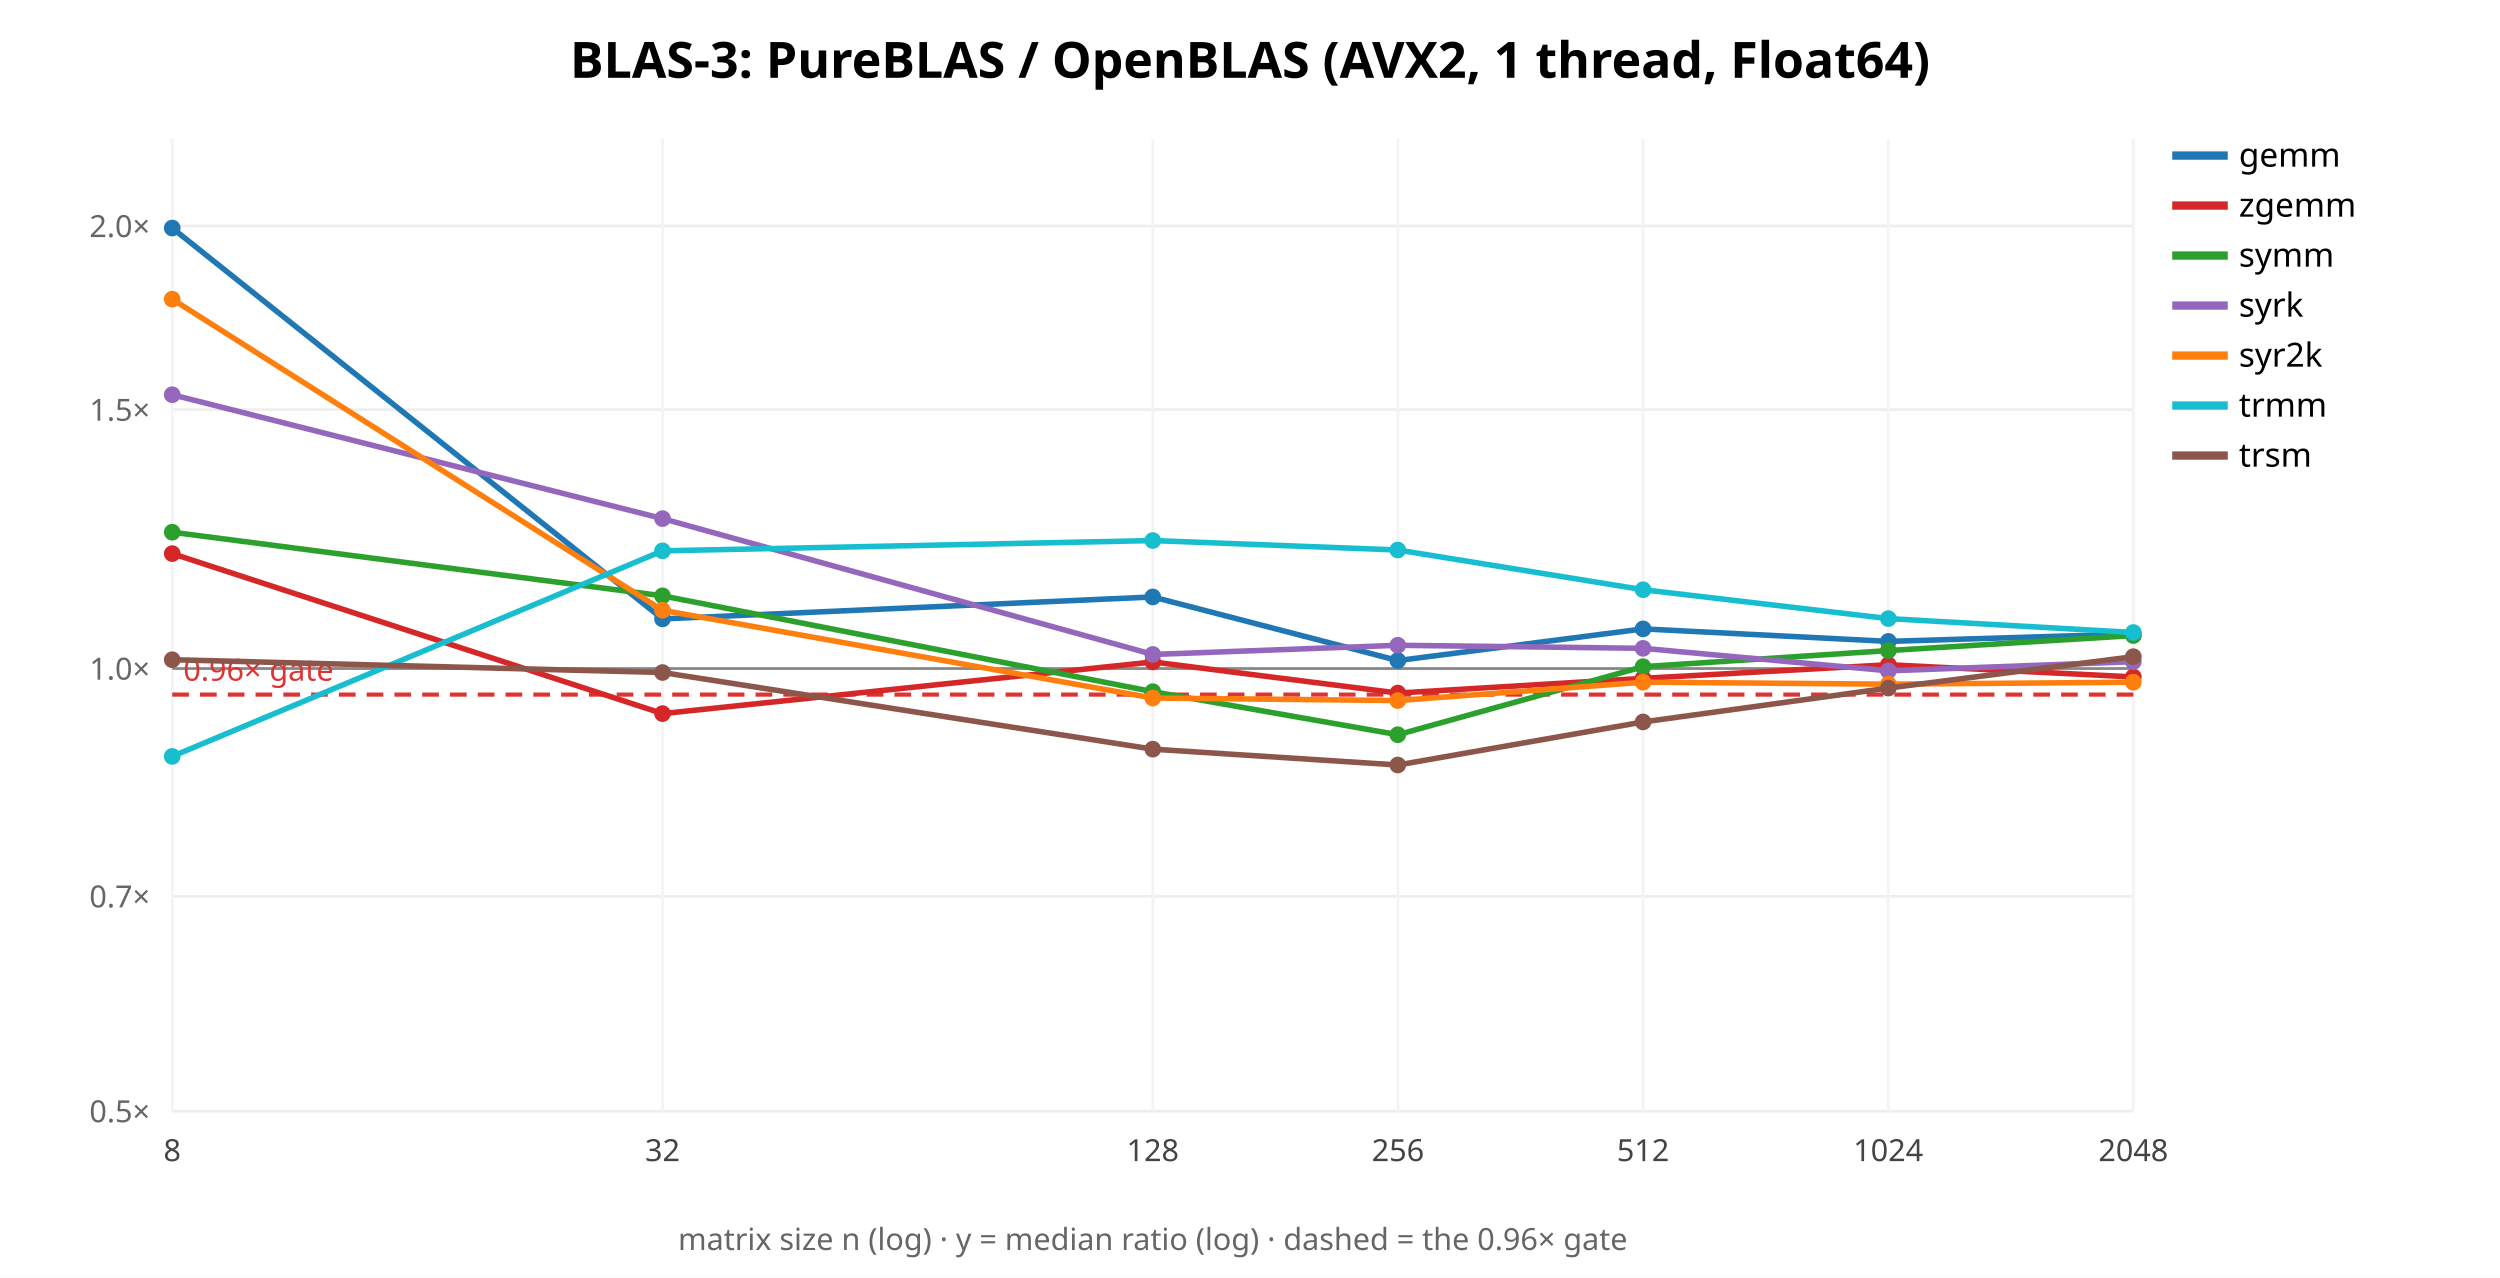
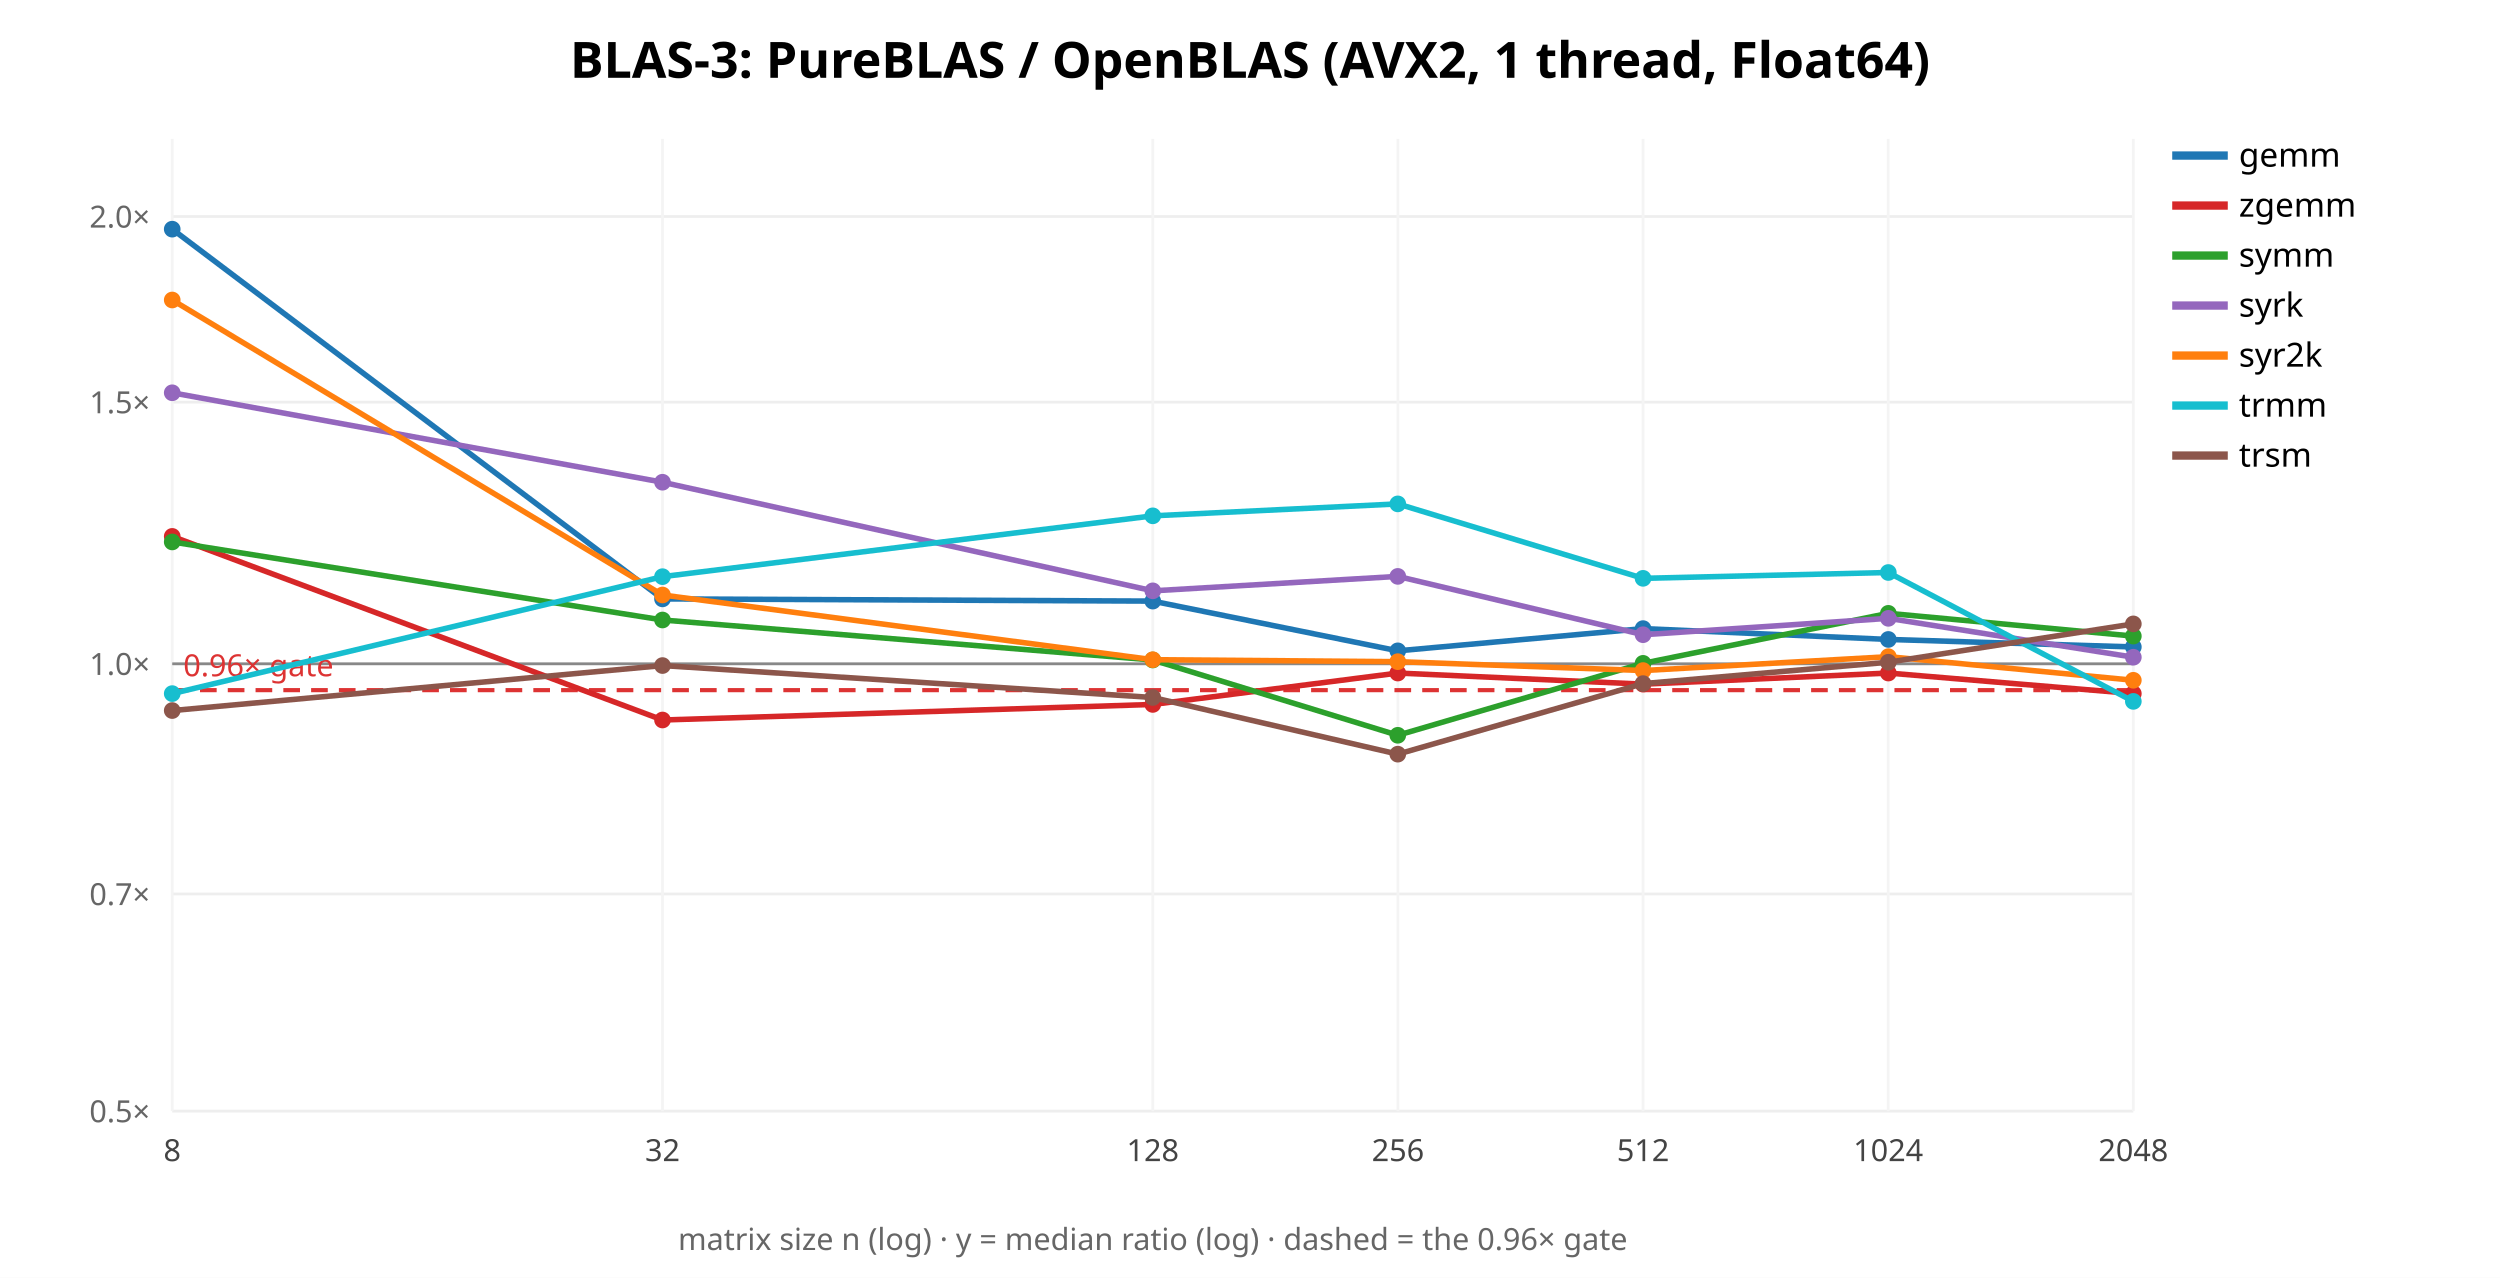
<svg xmlns="http://www.w3.org/2000/svg" width="900" height="460" font-family="sans-serif">
  <rect width="900" height="460" fill="white" />
  <text x="450.0" y="28" text-anchor="middle" font-size="18" font-weight="bold">BLAS-3: PureBLAS / OpenBLAS (AVX2, 1 thread, Float64)</text>
  <line x1="62" y1="400.0" x2="768" y2="400.0" stroke="#eee" />
  <text x="54" y="404.0" text-anchor="end" font-size="11" fill="#666">0.5×</text>
-   <line x1="62" y1="322.658" x2="768" y2="322.658" stroke="#eee" />
-   <text x="54" y="326.658" text-anchor="end" font-size="11" fill="#666">0.7×</text>
-   <line x1="62" y1="240.673" x2="768" y2="240.673" stroke="#eee" />
-   <text x="54" y="244.673" text-anchor="end" font-size="11" fill="#666">1.0×</text>
-   <line x1="62" y1="147.473" x2="768" y2="147.473" stroke="#eee" />
-   <text x="54" y="151.473" text-anchor="end" font-size="11" fill="#666">1.5×</text>
-   <line x1="62" y1="81.346" x2="768" y2="81.346" stroke="#eee" />
-   <text x="54" y="85.346" text-anchor="end" font-size="11" fill="#666">2.0×</text>
+   <line x1="62" y1="321.832" x2="768" y2="321.832" stroke="#eee" />
+   <text x="54" y="325.832" text-anchor="end" font-size="11" fill="#666">0.7×</text>
+   <line x1="62" y1="238.971" x2="768" y2="238.971" stroke="#eee" />
+   <text x="54" y="242.971" text-anchor="end" font-size="11" fill="#666">1.0×</text>
+   <line x1="62" y1="144.775" x2="768" y2="144.775" stroke="#eee" />
+   <text x="54" y="148.775" text-anchor="end" font-size="11" fill="#666">1.5×</text>
+   <line x1="62" y1="77.942" x2="768" y2="77.942" stroke="#eee" />
+   <text x="54" y="81.942" text-anchor="end" font-size="11" fill="#666">2.0×</text>
  <line x1="62.0" y1="50" x2="62.0" y2="400" stroke="#f4f4f4" />
  <text x="62.0" y="418" text-anchor="middle" font-size="11" fill="#444">8</text>
  <line x1="238.5" y1="50" x2="238.5" y2="400" stroke="#f4f4f4" />
  <text x="238.5" y="418" text-anchor="middle" font-size="11" fill="#444">32</text>
  <line x1="415.0" y1="50" x2="415.0" y2="400" stroke="#f4f4f4" />
  <text x="415.0" y="418" text-anchor="middle" font-size="11" fill="#444">128</text>
  <line x1="503.25" y1="50" x2="503.25" y2="400" stroke="#f4f4f4" />
  <text x="503.25" y="418" text-anchor="middle" font-size="11" fill="#444">256</text>
  <line x1="591.5" y1="50" x2="591.5" y2="400" stroke="#f4f4f4" />
  <text x="591.5" y="418" text-anchor="middle" font-size="11" fill="#444">512</text>
  <line x1="679.75" y1="50" x2="679.75" y2="400" stroke="#f4f4f4" />
  <text x="679.75" y="418" text-anchor="middle" font-size="11" fill="#444">1024</text>
  <line x1="768.0" y1="50" x2="768.0" y2="400" stroke="#f4f4f4" />
  <text x="768.0" y="418" text-anchor="middle" font-size="11" fill="#444">2048</text>
-   <line x1="62" y1="240.673" x2="768" y2="240.673" stroke="#888" />
-   <line x1="62" y1="250.056" x2="768" y2="250.056" stroke="#d33" stroke-width="1.5" stroke-dasharray="6 4" />
-   <text x="66" y="245.056" font-size="11" fill="#d33">0.96× gate</text>
-   <polyline points="62.0,82.1 238.5,222.8 415.0,214.9 503.2,237.8 591.5,226.4 679.8,230.9 768.0,228.2" fill="none" stroke="#1f77b4" stroke-width="2" />
-   <circle cx="62.0" cy="82.1" r="3" fill="#1f77b4" />
-   <circle cx="238.5" cy="222.8" r="3" fill="#1f77b4" />
-   <circle cx="415.0" cy="214.9" r="3" fill="#1f77b4" />
-   <circle cx="503.2" cy="237.8" r="3" fill="#1f77b4" />
-   <circle cx="591.5" cy="226.4" r="3" fill="#1f77b4" />
-   <circle cx="679.8" cy="230.9" r="3" fill="#1f77b4" />
-   <circle cx="768.0" cy="228.2" r="3" fill="#1f77b4" />
+   <line x1="62" y1="238.971" x2="768" y2="238.971" stroke="#888" />
+   <line x1="62" y1="248.454" x2="768" y2="248.454" stroke="#d33" stroke-width="1.5" stroke-dasharray="6 4" />
+   <text x="66" y="243.454" font-size="11" fill="#d33">0.96× gate</text>
+   <polyline points="62.0,82.5 238.5,215.6 415.0,216.4 503.2,234.3 591.5,226.3 679.8,230.2 768.0,232.9" fill="none" stroke="#1f77b4" stroke-width="2" />
+   <circle cx="62.0" cy="82.5" r="3" fill="#1f77b4" />
+   <circle cx="238.5" cy="215.6" r="3" fill="#1f77b4" />
+   <circle cx="415.0" cy="216.4" r="3" fill="#1f77b4" />
+   <circle cx="503.2" cy="234.3" r="3" fill="#1f77b4" />
+   <circle cx="591.5" cy="226.3" r="3" fill="#1f77b4" />
+   <circle cx="679.8" cy="230.2" r="3" fill="#1f77b4" />
+   <circle cx="768.0" cy="232.9" r="3" fill="#1f77b4" />
  <line x1="782" y1="56" x2="802" y2="56" stroke="#1f77b4" stroke-width="3" />
  <text x="806" y="60" font-size="12">gemm</text>
-   <polyline points="62.0,199.3 238.5,256.9 415.0,238.3 503.2,249.5 591.5,244.2 679.8,239.3 768.0,243.7" fill="none" stroke="#d62728" stroke-width="2" />
-   <circle cx="62.0" cy="199.3" r="3" fill="#d62728" />
-   <circle cx="238.5" cy="256.9" r="3" fill="#d62728" />
-   <circle cx="415.0" cy="238.3" r="3" fill="#d62728" />
-   <circle cx="503.2" cy="249.5" r="3" fill="#d62728" />
-   <circle cx="591.5" cy="244.2" r="3" fill="#d62728" />
-   <circle cx="679.8" cy="239.3" r="3" fill="#d62728" />
-   <circle cx="768.0" cy="243.7" r="3" fill="#d62728" />
+   <polyline points="62.0,193.1 238.5,259.2 415.0,253.6 503.2,242.3 591.5,246.3 679.8,242.3 768.0,249.7" fill="none" stroke="#d62728" stroke-width="2" />
+   <circle cx="62.0" cy="193.1" r="3" fill="#d62728" />
+   <circle cx="238.5" cy="259.2" r="3" fill="#d62728" />
+   <circle cx="415.0" cy="253.6" r="3" fill="#d62728" />
+   <circle cx="503.2" cy="242.3" r="3" fill="#d62728" />
+   <circle cx="591.5" cy="246.3" r="3" fill="#d62728" />
+   <circle cx="679.8" cy="242.3" r="3" fill="#d62728" />
+   <circle cx="768.0" cy="249.7" r="3" fill="#d62728" />
  <line x1="782" y1="74" x2="802" y2="74" stroke="#d62728" stroke-width="3" />
  <text x="806" y="78" font-size="12">zgemm</text>
-   <polyline points="62.0,191.6 238.5,214.5 415.0,249.0 503.2,264.5 591.5,240.0 679.8,234.2 768.0,228.8" fill="none" stroke="#2ca02c" stroke-width="2" />
-   <circle cx="62.0" cy="191.6" r="3" fill="#2ca02c" />
-   <circle cx="238.5" cy="214.5" r="3" fill="#2ca02c" />
-   <circle cx="415.0" cy="249.0" r="3" fill="#2ca02c" />
-   <circle cx="503.2" cy="264.5" r="3" fill="#2ca02c" />
-   <circle cx="591.5" cy="240.0" r="3" fill="#2ca02c" />
-   <circle cx="679.8" cy="234.2" r="3" fill="#2ca02c" />
-   <circle cx="768.0" cy="228.8" r="3" fill="#2ca02c" />
+   <polyline points="62.0,195.1 238.5,223.2 415.0,237.6 503.2,264.7 591.5,238.8 679.8,220.8 768.0,229.0" fill="none" stroke="#2ca02c" stroke-width="2" />
+   <circle cx="62.0" cy="195.1" r="3" fill="#2ca02c" />
+   <circle cx="238.5" cy="223.2" r="3" fill="#2ca02c" />
+   <circle cx="415.0" cy="237.6" r="3" fill="#2ca02c" />
+   <circle cx="503.2" cy="264.7" r="3" fill="#2ca02c" />
+   <circle cx="591.5" cy="238.8" r="3" fill="#2ca02c" />
+   <circle cx="679.8" cy="220.8" r="3" fill="#2ca02c" />
+   <circle cx="768.0" cy="229.0" r="3" fill="#2ca02c" />
  <line x1="782" y1="92" x2="802" y2="92" stroke="#2ca02c" stroke-width="3" />
  <text x="806" y="96" font-size="12">symm</text>
-   <polyline points="62.0,142.1 238.5,186.7 415.0,235.6 503.2,232.3 591.5,233.4 679.8,241.5 768.0,238.2" fill="none" stroke="#9467bd" stroke-width="2" />
-   <circle cx="62.0" cy="142.1" r="3" fill="#9467bd" />
-   <circle cx="238.5" cy="186.7" r="3" fill="#9467bd" />
-   <circle cx="415.0" cy="235.6" r="3" fill="#9467bd" />
-   <circle cx="503.2" cy="232.3" r="3" fill="#9467bd" />
-   <circle cx="591.5" cy="233.4" r="3" fill="#9467bd" />
-   <circle cx="679.8" cy="241.5" r="3" fill="#9467bd" />
-   <circle cx="768.0" cy="238.2" r="3" fill="#9467bd" />
+   <polyline points="62.0,141.4 238.5,173.6 415.0,212.7 503.2,207.5 591.5,228.5 679.8,222.6 768.0,236.6" fill="none" stroke="#9467bd" stroke-width="2" />
+   <circle cx="62.0" cy="141.4" r="3" fill="#9467bd" />
+   <circle cx="238.5" cy="173.6" r="3" fill="#9467bd" />
+   <circle cx="415.0" cy="212.7" r="3" fill="#9467bd" />
+   <circle cx="503.2" cy="207.5" r="3" fill="#9467bd" />
+   <circle cx="591.5" cy="228.5" r="3" fill="#9467bd" />
+   <circle cx="679.8" cy="222.6" r="3" fill="#9467bd" />
+   <circle cx="768.0" cy="236.6" r="3" fill="#9467bd" />
  <line x1="782" y1="110" x2="802" y2="110" stroke="#9467bd" stroke-width="3" />
  <text x="806" y="114" font-size="12">syrk</text>
-   <polyline points="62.0,107.7 238.5,219.7 415.0,251.3 503.2,252.2 591.5,245.6 679.8,246.3 768.0,245.6" fill="none" stroke="#ff7f0e" stroke-width="2" />
-   <circle cx="62.0" cy="107.7" r="3" fill="#ff7f0e" />
-   <circle cx="238.5" cy="219.7" r="3" fill="#ff7f0e" />
-   <circle cx="415.0" cy="251.3" r="3" fill="#ff7f0e" />
-   <circle cx="503.2" cy="252.2" r="3" fill="#ff7f0e" />
-   <circle cx="591.5" cy="245.6" r="3" fill="#ff7f0e" />
-   <circle cx="679.8" cy="246.3" r="3" fill="#ff7f0e" />
-   <circle cx="768.0" cy="245.6" r="3" fill="#ff7f0e" />
+   <polyline points="62.0,108.0 238.5,214.2 415.0,237.5 503.2,238.2 591.5,241.4 679.8,236.4 768.0,244.9" fill="none" stroke="#ff7f0e" stroke-width="2" />
+   <circle cx="62.0" cy="108.0" r="3" fill="#ff7f0e" />
+   <circle cx="238.5" cy="214.2" r="3" fill="#ff7f0e" />
+   <circle cx="415.0" cy="237.5" r="3" fill="#ff7f0e" />
+   <circle cx="503.2" cy="238.2" r="3" fill="#ff7f0e" />
+   <circle cx="591.5" cy="241.4" r="3" fill="#ff7f0e" />
+   <circle cx="679.8" cy="236.4" r="3" fill="#ff7f0e" />
+   <circle cx="768.0" cy="244.9" r="3" fill="#ff7f0e" />
  <line x1="782" y1="128" x2="802" y2="128" stroke="#ff7f0e" stroke-width="3" />
  <text x="806" y="132" font-size="12">syr2k</text>
-   <polyline points="62.0,272.3 238.5,198.3 415.0,194.6 503.2,198.0 591.5,212.3 679.8,222.7 768.0,227.7" fill="none" stroke="#17becf" stroke-width="2" />
-   <circle cx="62.0" cy="272.3" r="3" fill="#17becf" />
-   <circle cx="238.5" cy="198.3" r="3" fill="#17becf" />
-   <circle cx="415.0" cy="194.6" r="3" fill="#17becf" />
-   <circle cx="503.2" cy="198.0" r="3" fill="#17becf" />
-   <circle cx="591.5" cy="212.3" r="3" fill="#17becf" />
-   <circle cx="679.8" cy="222.7" r="3" fill="#17becf" />
-   <circle cx="768.0" cy="227.7" r="3" fill="#17becf" />
+   <polyline points="62.0,249.7 238.5,207.6 415.0,185.7 503.2,181.4 591.5,208.2 679.8,206.1 768.0,252.5" fill="none" stroke="#17becf" stroke-width="2" />
+   <circle cx="62.0" cy="249.7" r="3" fill="#17becf" />
+   <circle cx="238.5" cy="207.6" r="3" fill="#17becf" />
+   <circle cx="415.0" cy="185.7" r="3" fill="#17becf" />
+   <circle cx="503.2" cy="181.4" r="3" fill="#17becf" />
+   <circle cx="591.5" cy="208.2" r="3" fill="#17becf" />
+   <circle cx="679.8" cy="206.1" r="3" fill="#17becf" />
+   <circle cx="768.0" cy="252.5" r="3" fill="#17becf" />
  <line x1="782" y1="146" x2="802" y2="146" stroke="#17becf" stroke-width="3" />
  <text x="806" y="150" font-size="12">trmm</text>
-   <polyline points="62.0,237.5 238.5,242.1 415.0,269.7 503.2,275.4 591.5,259.9 679.8,247.7 768.0,236.4" fill="none" stroke="#8c564b" stroke-width="2" />
-   <circle cx="62.0" cy="237.5" r="3" fill="#8c564b" />
-   <circle cx="238.5" cy="242.1" r="3" fill="#8c564b" />
-   <circle cx="415.0" cy="269.7" r="3" fill="#8c564b" />
-   <circle cx="503.2" cy="275.4" r="3" fill="#8c564b" />
-   <circle cx="591.5" cy="259.9" r="3" fill="#8c564b" />
-   <circle cx="679.8" cy="247.7" r="3" fill="#8c564b" />
-   <circle cx="768.0" cy="236.4" r="3" fill="#8c564b" />
+   <polyline points="62.0,255.8 238.5,239.6 415.0,251.1 503.2,271.5 591.5,246.1 679.8,238.4 768.0,224.6" fill="none" stroke="#8c564b" stroke-width="2" />
+   <circle cx="62.0" cy="255.8" r="3" fill="#8c564b" />
+   <circle cx="238.5" cy="239.6" r="3" fill="#8c564b" />
+   <circle cx="415.0" cy="251.1" r="3" fill="#8c564b" />
+   <circle cx="503.2" cy="271.5" r="3" fill="#8c564b" />
+   <circle cx="591.5" cy="246.1" r="3" fill="#8c564b" />
+   <circle cx="679.8" cy="238.4" r="3" fill="#8c564b" />
+   <circle cx="768.0" cy="224.6" r="3" fill="#8c564b" />
  <line x1="782" y1="164" x2="802" y2="164" stroke="#8c564b" stroke-width="3" />
  <text x="806" y="168" font-size="12">trsm</text>
  <text x="415.0" y="450" text-anchor="middle" font-size="11" fill="#666">matrix size n (log) · y = median ratio (log) · dashed = the 0.96× gate</text>
</svg>
